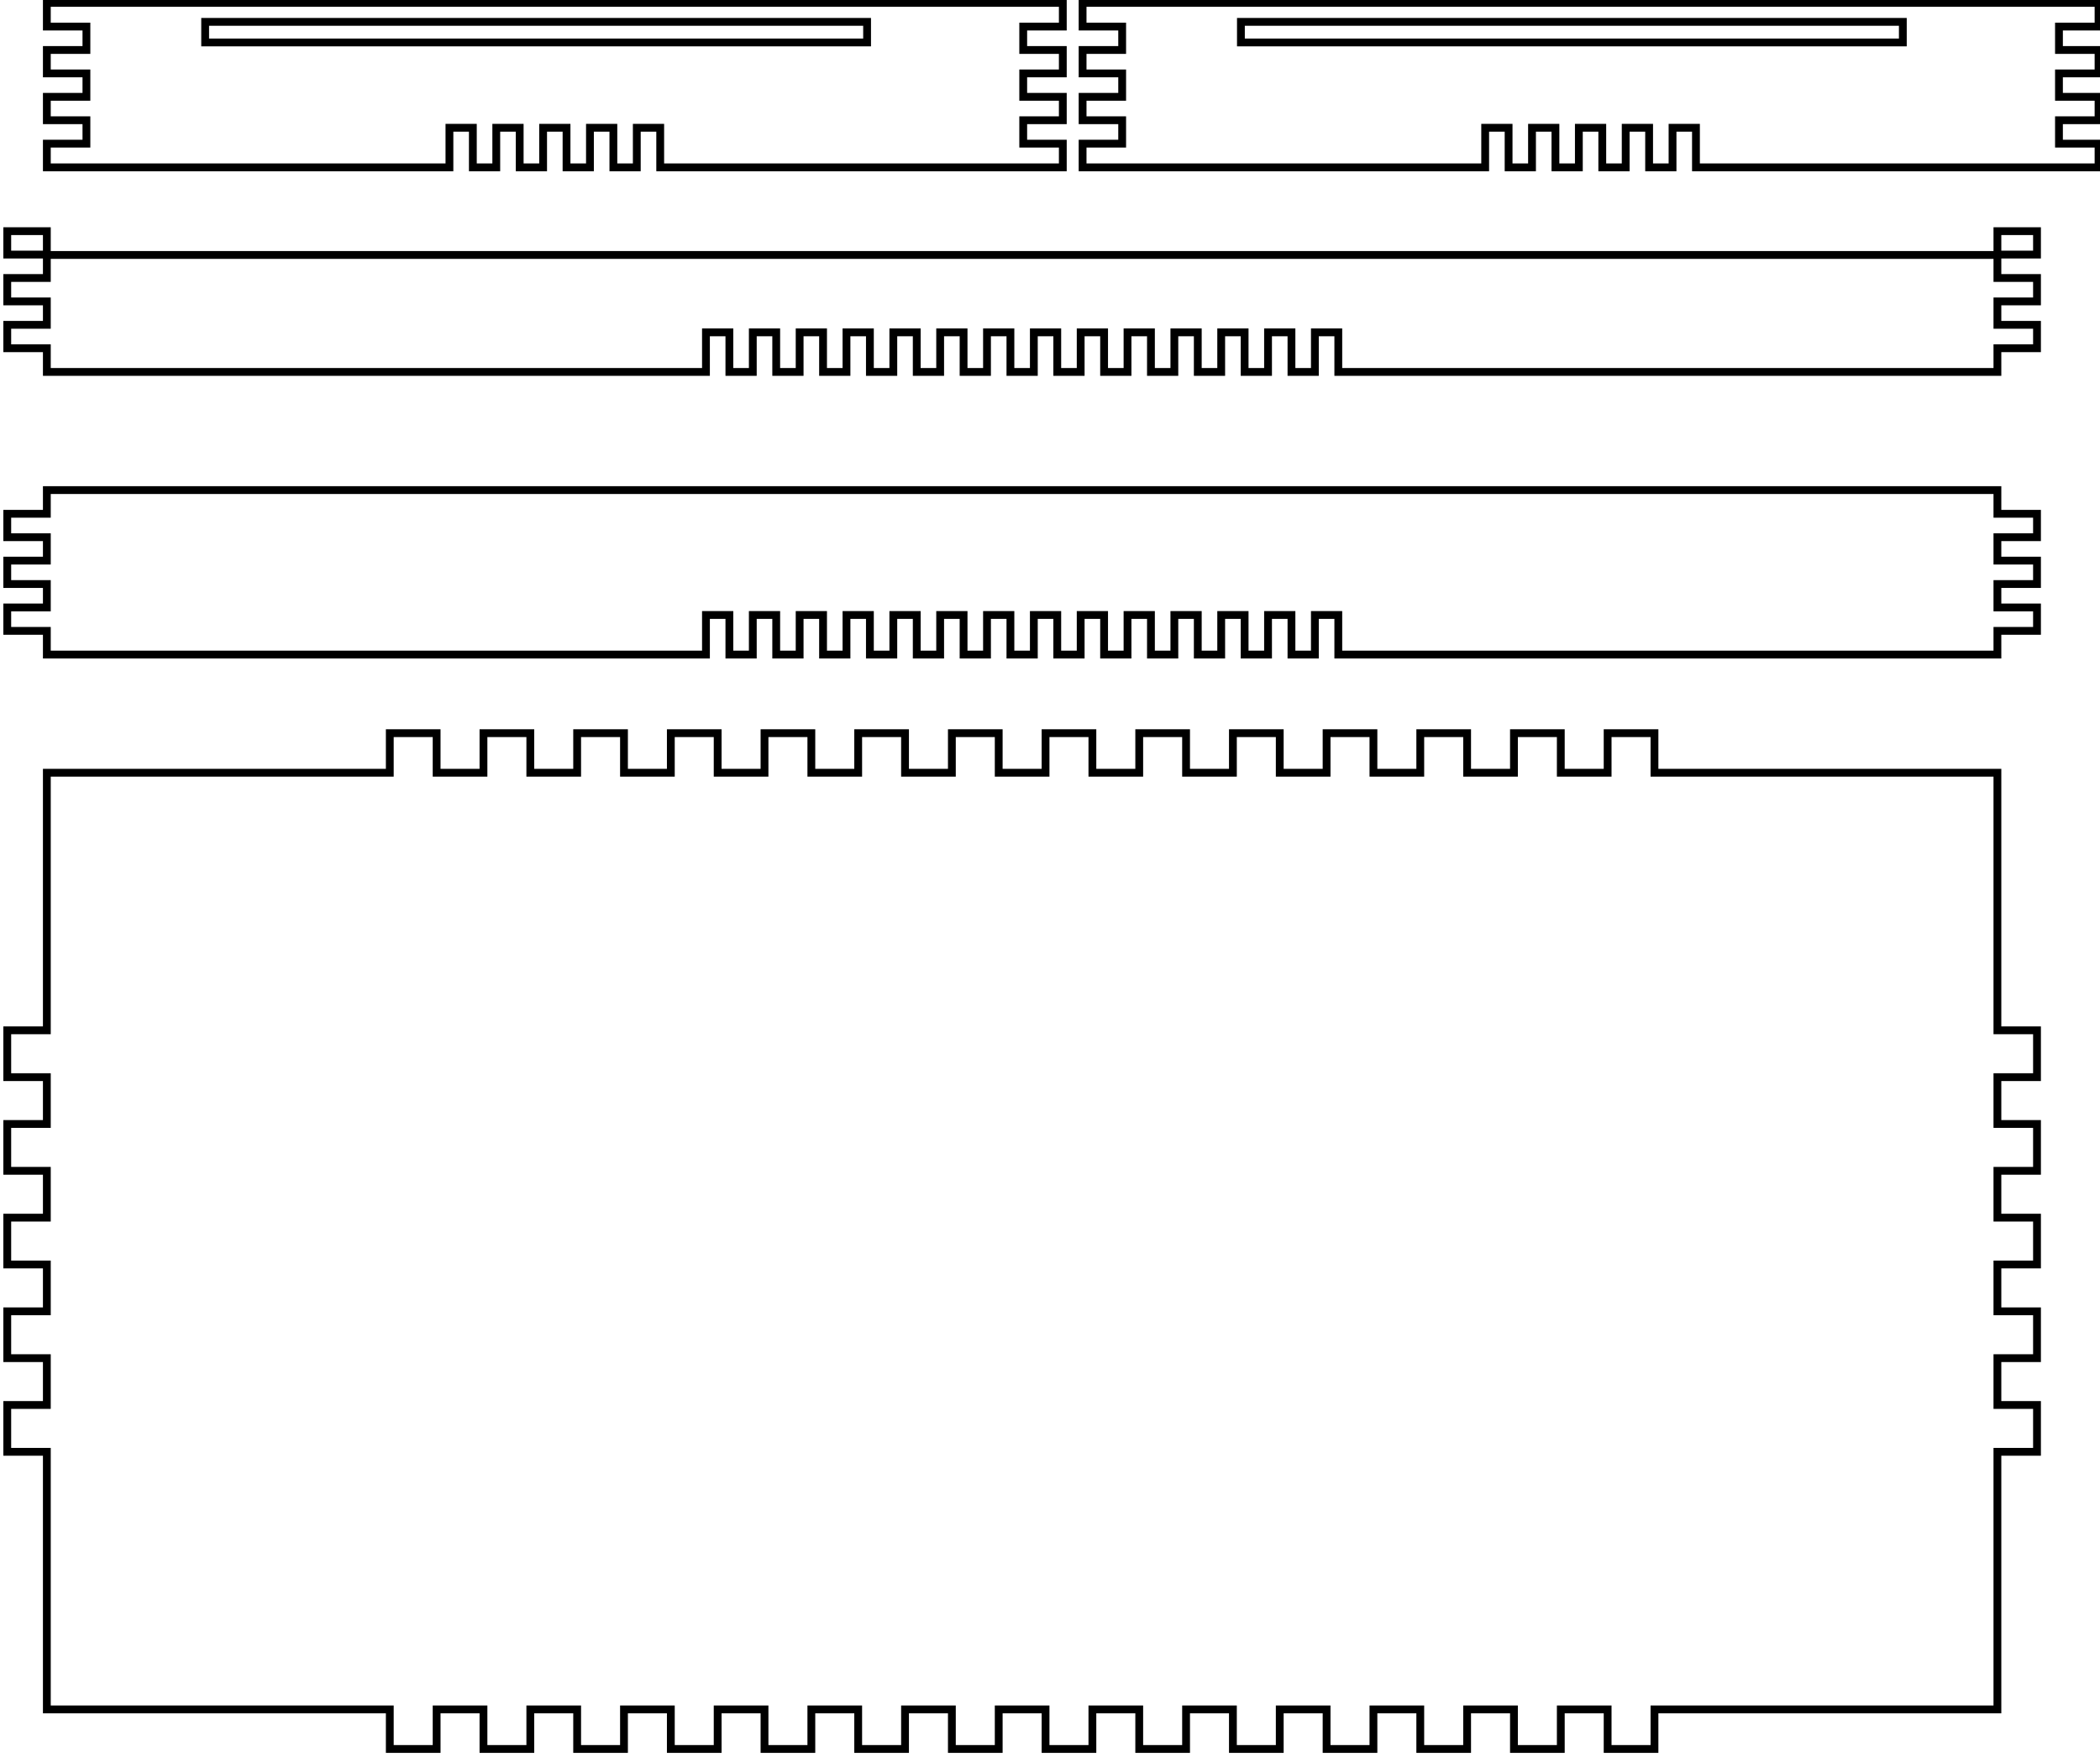
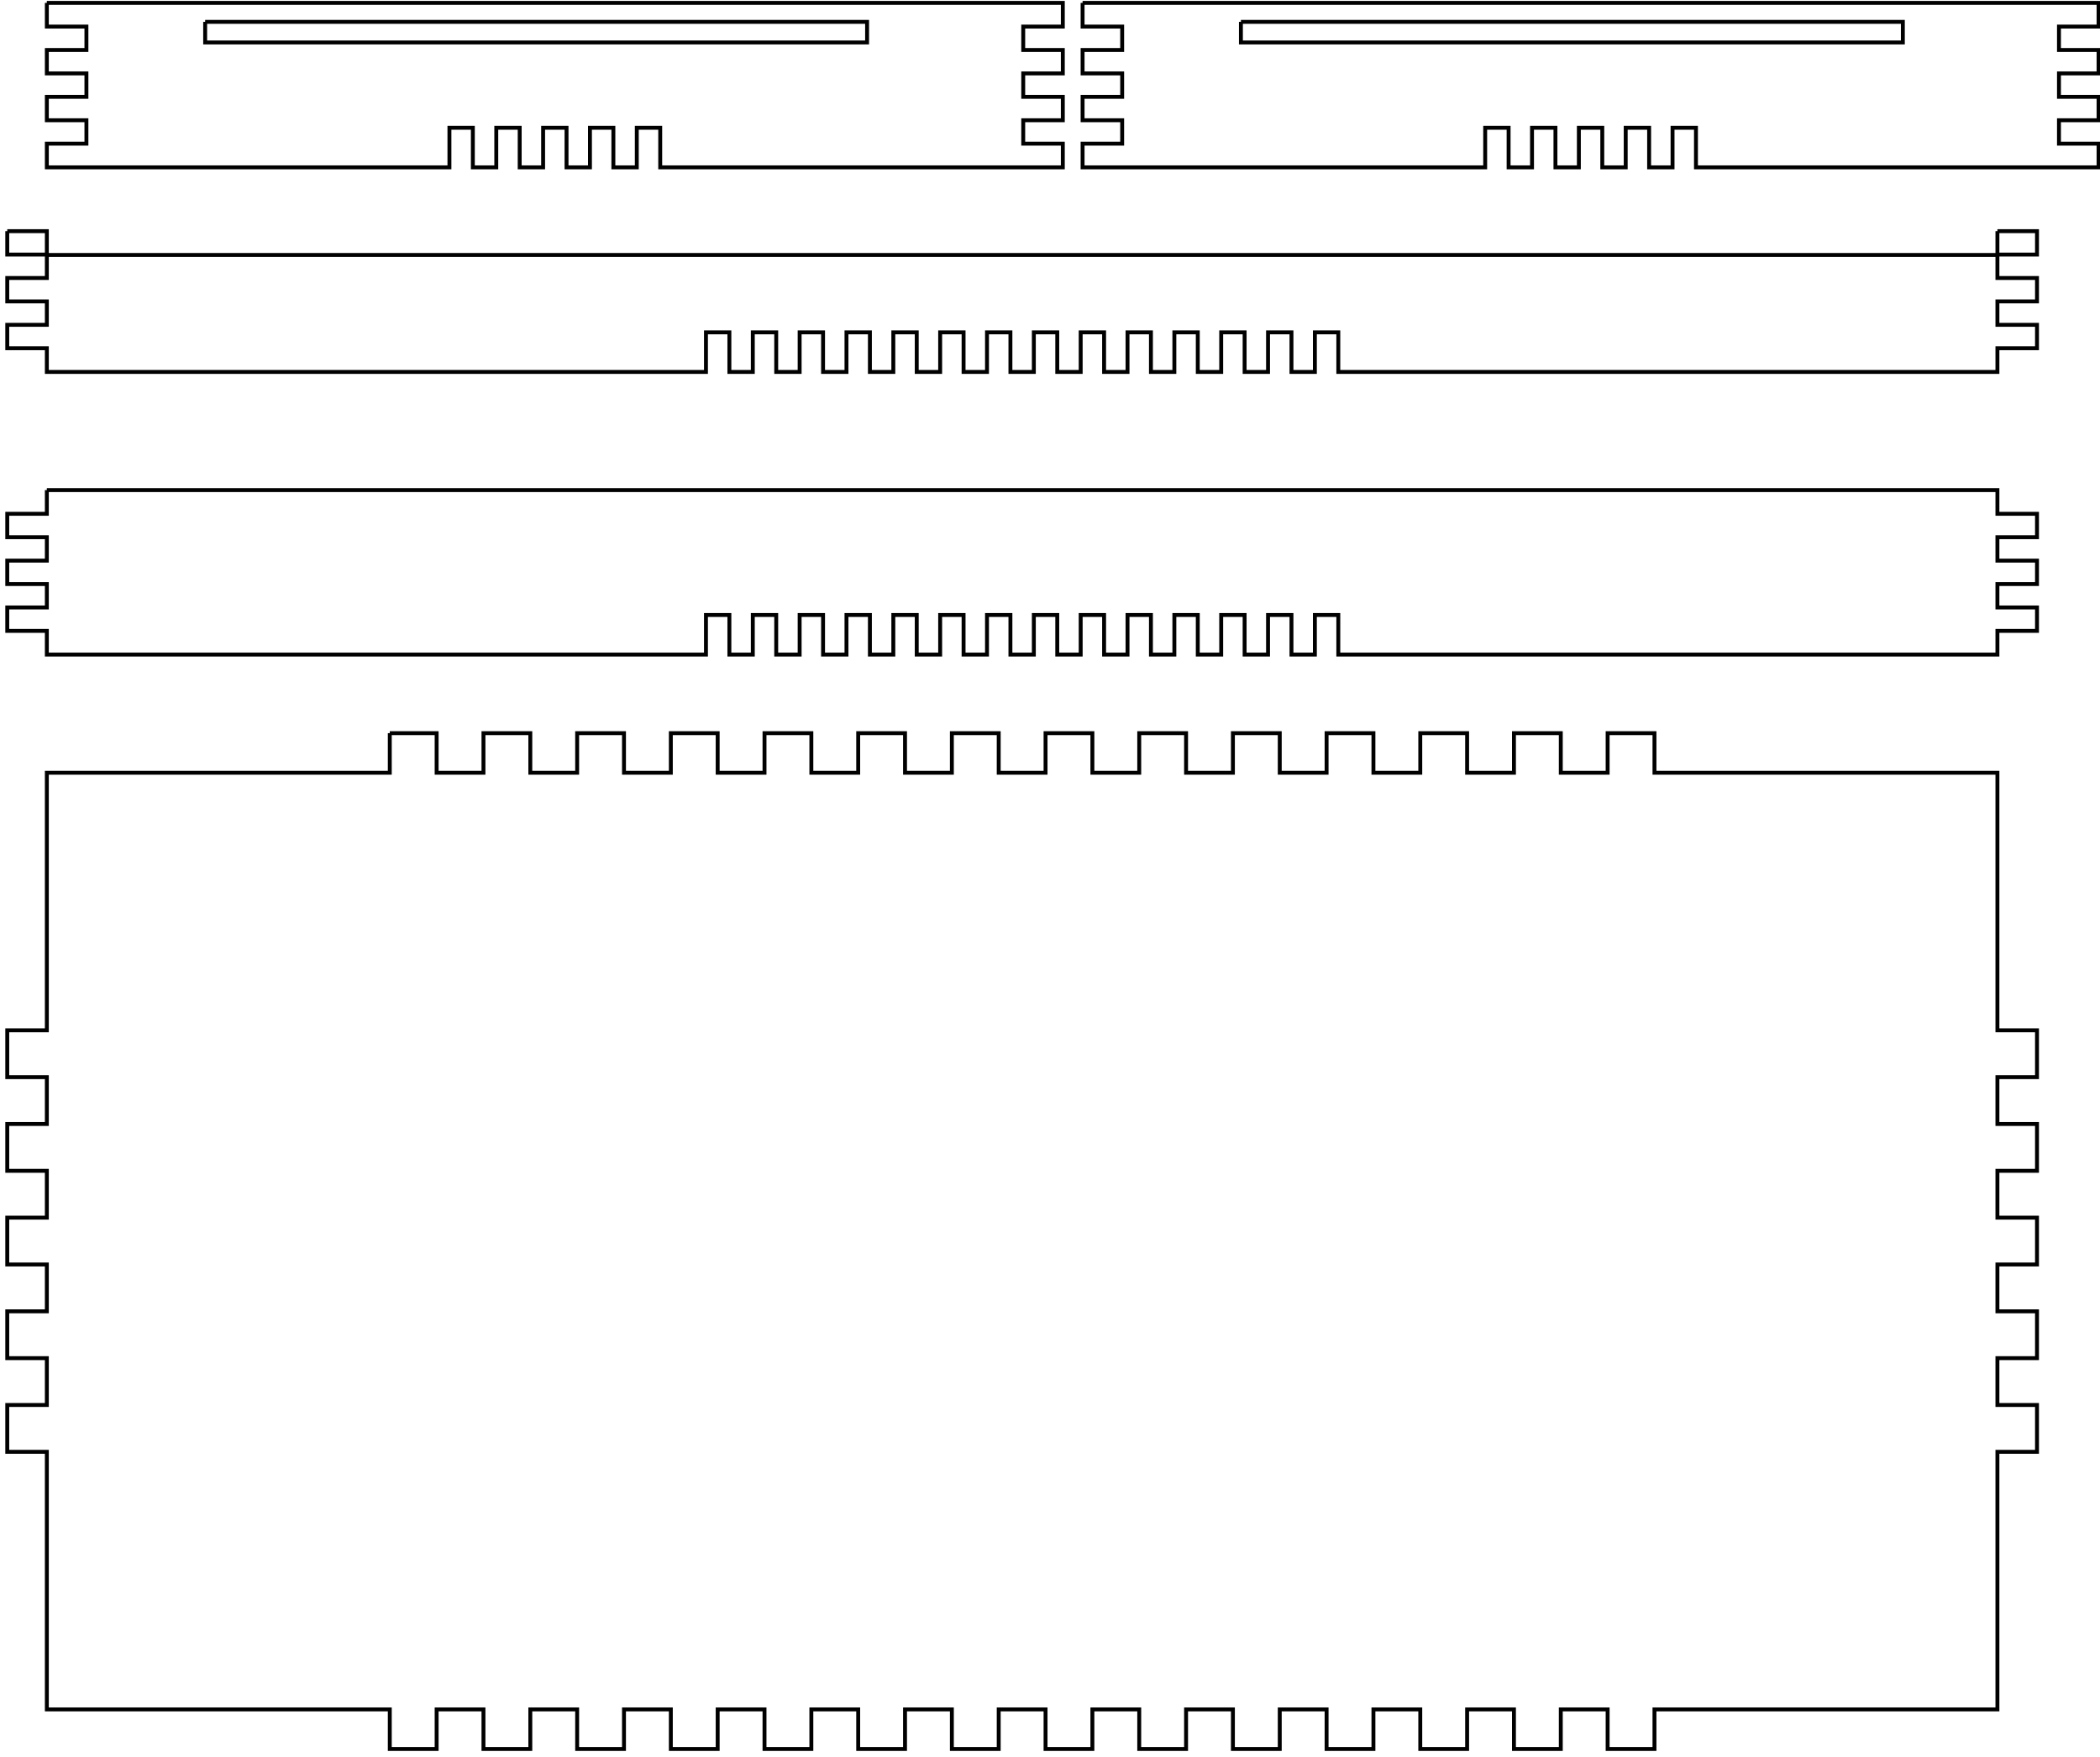
- <svg xmlns="http://www.w3.org/2000/svg" width="269" height="225" viewBox="-6 -219 269 225" version="1.1" id="svg22001">
-   <defs id="defs22009" />
-   <path d="M 6 0.369 L 6 3.404 L 11.07 3.404 L 11.07 6.404 L 6 6.404 L 6 9.404 L 11.07 9.404 L 11.07 12.404 L 6 12.404 L 6 15.404 L 11.07 15.404 L 11.07 18.404 L 6 18.404 L 6 21.439 L 57.57 21.439 L 57.57 16.369 L 60.57 16.369 L 60.57 21.439 L 63.57 21.439 L 63.57 16.369 L 66.57 16.369 L 66.57 21.439 L 69.57 21.439 L 69.57 16.369 L 72.57 16.369 L 72.57 21.439 L 75.57 21.439 L 75.57 16.369 L 78.57 16.369 L 78.57 21.439 L 81.57 21.439 L 81.57 16.369 L 84.57 16.369 L 84.57 21.439 L 136.141 21.439 L 136.141 18.404 L 131.07 18.404 L 131.07 15.404 L 136.141 15.404 L 136.141 12.404 L 131.07 12.404 L 131.07 9.404 L 136.141 9.404 L 136.141 6.404 L 131.07 6.404 L 131.07 3.404 L 136.141 3.404 L 136.141 0.369 L 6 0.369 z M 138.676 0.369 L 138.676 3.404 L 143.744 3.404 L 143.744 6.404 L 138.676 6.404 L 138.676 9.404 L 143.744 9.404 L 143.744 12.404 L 138.676 12.404 L 138.676 15.404 L 143.744 15.404 L 143.744 18.404 L 138.676 18.404 L 138.676 21.439 L 190.244 21.439 L 190.244 16.369 L 193.244 16.369 L 193.244 21.439 L 196.244 21.439 L 196.244 16.369 L 199.244 16.369 L 199.244 21.439 L 202.244 21.439 L 202.244 16.369 L 205.244 16.369 L 205.244 21.439 L 208.244 21.439 L 208.244 16.369 L 211.244 16.369 L 211.244 21.439 L 214.244 21.439 L 214.244 16.369 L 217.244 16.369 L 217.244 21.439 L 268.814 21.439 L 268.814 18.404 L 263.744 18.404 L 263.744 15.404 L 268.814 15.404 L 268.814 12.404 L 263.744 12.404 L 263.744 9.404 L 268.814 9.404 L 268.814 6.404 L 263.744 6.404 L 263.744 3.404 L 268.814 3.404 L 268.814 0.369 L 138.676 0.369 z M 26.279 2.801 L 111.07 2.801 L 111.07 5.439 L 26.279 5.439 L 26.279 2.801 z M 158.955 2.801 L 243.744 2.801 L 243.744 5.439 L 158.955 5.439 L 158.955 2.801 z M 0.93 29.615 L 0.93 32.615 L 6 32.615 L 6 29.615 L 0.93 29.615 z M 255.859 29.615 L 255.859 32.615 L 260.93 32.615 L 260.93 29.615 L 255.859 29.615 z M 6 32.664 L 6 35.615 L 0.93 35.615 L 0.93 38.615 L 6 38.615 L 6 41.615 L 0.93 41.615 L 0.93 44.615 L 6 44.615 L 6 47.65 L 90.43 47.65 L 90.43 42.58 L 93.43 42.58 L 93.43 47.65 L 96.43 47.65 L 96.43 42.58 L 99.43 42.58 L 99.43 47.65 L 102.43 47.65 L 102.43 42.58 L 105.43 42.58 L 105.43 47.65 L 108.43 47.65 L 108.43 42.58 L 111.43 42.58 L 111.43 47.65 L 114.43 47.65 L 114.43 42.58 L 117.43 42.58 L 117.43 47.65 L 120.43 47.65 L 120.43 42.58 L 123.43 42.58 L 123.43 47.65 L 126.43 47.65 L 126.43 42.58 L 129.43 42.58 L 129.43 47.65 L 132.43 47.65 L 132.43 42.58 L 135.43 42.58 L 135.43 47.65 L 138.43 47.65 L 138.43 42.58 L 141.43 42.58 L 141.43 47.65 L 144.43 47.65 L 144.43 42.58 L 147.43 42.58 L 147.43 47.65 L 150.43 47.65 L 150.43 42.58 L 153.43 42.58 L 153.43 47.65 L 156.43 47.65 L 156.43 42.58 L 159.43 42.58 L 159.43 47.65 L 162.43 47.65 L 162.43 42.58 L 165.43 42.58 L 165.43 47.65 L 168.43 47.65 L 168.43 42.58 L 171.43 42.58 L 171.43 47.65 L 255.859 47.65 L 255.859 44.615 L 260.93 44.615 L 260.93 41.615 L 255.859 41.615 L 255.859 38.615 L 260.93 38.615 L 260.93 35.615 L 255.859 35.615 L 255.859 32.664 L 6 32.664 z M 6 62.789 L 6 65.824 L 0.93 65.824 L 0.93 68.824 L 6 68.824 L 6 71.824 L 0.93 71.824 L 0.93 74.824 L 6 74.824 L 6 77.824 L 0.93 77.824 L 0.93 80.824 L 6 80.824 L 6 83.859 L 90.43 83.859 L 90.43 78.789 L 93.43 78.789 L 93.43 83.859 L 96.43 83.859 L 96.43 78.789 L 99.43 78.789 L 99.43 83.859 L 102.43 83.859 L 102.43 78.789 L 105.43 78.789 L 105.43 83.859 L 108.43 83.859 L 108.43 78.789 L 111.43 78.789 L 111.43 83.859 L 114.43 83.859 L 114.43 78.789 L 117.43 78.789 L 117.43 83.859 L 120.43 83.859 L 120.43 78.789 L 123.43 78.789 L 123.43 83.859 L 126.43 83.859 L 126.43 78.789 L 129.43 78.789 L 129.43 83.859 L 132.43 83.859 L 132.43 78.789 L 135.43 78.789 L 135.43 83.859 L 138.43 83.859 L 138.43 78.789 L 141.43 78.789 L 141.43 83.859 L 144.43 83.859 L 144.43 78.789 L 147.43 78.789 L 147.43 83.859 L 150.43 83.859 L 150.43 78.789 L 153.43 78.789 L 153.43 83.859 L 156.43 83.859 L 156.43 78.789 L 159.43 78.789 L 159.43 83.859 L 162.43 83.859 L 162.43 78.789 L 165.43 78.789 L 165.43 83.859 L 168.43 83.859 L 168.43 78.789 L 171.43 78.789 L 171.43 83.859 L 255.859 83.859 L 255.859 80.824 L 260.93 80.824 L 260.93 77.824 L 255.859 77.824 L 255.859 74.824 L 260.93 74.824 L 260.93 71.824 L 255.859 71.824 L 255.859 68.824 L 260.93 68.824 L 260.93 65.824 L 255.859 65.824 L 255.859 62.789 L 6 62.789 z M 49.93 93.93 L 49.93 99 L 6 99 L 6 132 L 0.93 132 L 0.93 138 L 6 138 L 6 144 L 0.93 144 L 0.93 150 L 6 150 L 6 156 L 0.93 156 L 0.93 162 L 6 162 L 6 168 L 0.93 168 L 0.93 174 L 6 174 L 6 180 L 0.93 180 L 0.93 186 L 6 186 L 6 219 L 49.93 219 L 49.93 224.07 L 55.93 224.07 L 55.93 219 L 61.93 219 L 61.93 224.07 L 67.93 224.07 L 67.93 219 L 73.93 219 L 73.93 224.07 L 79.93 224.07 L 79.93 219 L 85.93 219 L 85.93 224.07 L 91.93 224.07 L 91.93 219 L 97.93 219 L 97.93 224.07 L 103.93 224.07 L 103.93 219 L 109.93 219 L 109.93 224.07 L 115.93 224.07 L 115.93 219 L 121.93 219 L 121.93 224.07 L 127.93 224.07 L 127.93 219 L 133.93 219 L 133.93 224.07 L 139.93 224.07 L 139.93 219 L 145.93 219 L 145.93 224.07 L 151.93 224.07 L 151.93 219 L 157.93 219 L 157.93 224.07 L 163.93 224.07 L 163.93 219 L 169.93 219 L 169.93 224.07 L 175.93 224.07 L 175.93 219 L 181.93 219 L 181.93 224.07 L 187.93 224.07 L 187.93 219 L 193.93 219 L 193.93 224.07 L 199.93 224.07 L 199.93 219 L 205.93 219 L 205.93 224.07 L 211.93 224.07 L 211.93 219 L 255.859 219 L 255.859 186 L 260.93 186 L 260.93 180 L 255.859 180 L 255.859 174 L 260.93 174 L 260.93 168 L 255.859 168 L 255.859 162 L 260.93 162 L 260.93 156 L 255.859 156 L 255.859 150 L 260.93 150 L 260.93 144 L 255.859 144 L 255.859 138 L 260.93 138 L 260.93 132 L 255.859 132 L 255.859 99 L 211.93 99 L 211.93 93.93 L 205.93 93.93 L 205.93 99 L 199.93 99 L 199.93 93.93 L 193.93 93.93 L 193.93 99 L 187.93 99 L 187.93 93.93 L 181.93 93.93 L 181.93 99 L 175.93 99 L 175.93 93.93 L 169.93 93.93 L 169.93 99 L 163.93 99 L 163.93 93.93 L 157.93 93.93 L 157.93 99 L 151.93 99 L 151.93 93.93 L 145.93 93.93 L 145.93 99 L 139.93 99 L 139.93 93.93 L 133.93 93.93 L 133.93 99 L 127.93 99 L 127.93 93.93 L 121.93 93.93 L 121.93 99 L 115.93 99 L 115.93 93.93 L 109.93 93.93 L 109.93 99 L 103.93 99 L 103.93 93.93 L 97.93 93.93 L 97.93 99 L 91.93 99 L 91.93 93.93 L 85.93 93.93 L 85.93 99 L 79.93 99 L 79.93 93.93 L 73.93 93.93 L 73.93 99 L 67.93 99 L 67.93 93.93 L 61.93 93.93 L 61.93 99 L 55.93 99 L 55.93 93.93 L 49.93 93.93 z " transform="translate(-6,-219)" id="path22005" style="stroke:#000000;stroke-opacity:1;fill:none" />
+ <svg xmlns="http://www.w3.org/2000/svg" width="269mm" height="225mm" viewBox="-6 -219 269 225" version="1.1" id="svg6111">
+   <defs id="defs6119" />
+   <path id="path6115" transform="matrix(0.2822222,0,0,0.2822222,-6,-219)" d="M21.26 1.311L21.26 12.064L39.225 12.064L39.225 22.695L21.26 22.695L21.26 33.324L39.225 33.324L39.225 43.955L21.26 43.955L21.26 54.584L39.225 54.584L39.225 65.215L21.26 65.215L21.26 75.969L203.988 75.969L203.988 58.004L214.617 58.004L214.617 75.969L225.248 75.969L225.248 58.004L235.879 58.004L235.879 75.969L246.508 75.969L246.508 58.004L257.139 58.004L257.139 75.969L267.768 75.969L267.768 58.004L278.398 58.004L278.398 75.969L289.027 75.969L289.027 58.004L299.658 58.004L299.658 75.969L482.387 75.969L482.387 65.215L464.422 65.215L464.422 54.584L482.387 54.584L482.387 43.955L464.422 43.955L464.422 33.324L482.387 33.324L482.387 22.695L464.422 22.695L464.422 12.064L482.387 12.064L482.387 1.311L21.26 1.311L21.26 1.311M491.367 1.311L491.367 12.064L509.332 12.064L509.332 22.695L491.367 22.695L491.367 33.324L509.332 33.324L509.332 43.955L491.367 43.955L491.367 54.584L509.332 54.584L509.332 65.215L491.367 65.215L491.367 75.969L674.096 75.969L674.096 58.004L684.727 58.004L684.727 75.969L695.355 75.969L695.355 58.004L705.986 58.004L705.986 75.969L716.615 75.969L716.615 58.004L727.246 58.004L727.246 75.969L737.877 75.969L737.877 58.004L748.506 58.004L748.506 75.969L759.137 75.969L759.137 58.004L769.766 58.004L769.766 75.969L952.494 75.969L952.494 65.215L934.529 65.215L934.529 54.584L952.494 54.584L952.494 43.955L934.529 43.955L934.529 33.324L952.494 33.324L952.494 22.695L934.529 22.695L934.529 12.064L952.494 12.064L952.494 1.311L491.367 1.311L491.367 1.311M93.117 9.922L393.555 9.922L393.555 19.275L93.117 19.275L93.117 9.922L93.117 9.922M563.227 9.922L863.664 9.922L863.664 19.275L563.227 19.275L563.227 9.922L563.227 9.922M3.295 104.936L3.295 115.564L21.26 115.564L21.26 104.936L3.295 104.936L3.295 104.936M906.59 104.936L906.59 115.564L924.555 115.564L924.555 104.936L906.59 104.936L906.59 104.936M21.26 115.738L21.26 126.195L3.295 126.195L3.295 136.824L21.26 136.824L21.26 147.455L3.295 147.455L3.295 158.084L21.26 158.084L21.26 168.838L320.422 168.838L320.422 150.873L331.051 150.873L331.051 168.838L341.682 168.838L341.682 150.873L352.311 150.873L352.311 168.838L362.941 168.838L362.941 150.873L373.57 150.873L373.57 168.838L384.201 168.838L384.201 150.873L394.83 150.873L394.83 168.838L405.461 168.838L405.461 150.873L416.09 150.873L416.09 168.838L426.721 168.838L426.721 150.873L437.35 150.873L437.35 168.838L447.98 168.838L447.98 150.873L458.609 150.873L458.609 168.838L469.24 168.838L469.24 150.873L479.869 150.873L479.869 168.838L490.5 168.838L490.5 150.873L501.131 150.873L501.131 168.838L511.76 168.838L511.76 150.873L522.391 150.873L522.391 168.838L533.02 168.838L533.02 150.873L543.65 150.873L543.65 168.838L554.279 168.838L554.279 150.873L564.91 150.873L564.91 168.838L575.539 168.838L575.539 150.873L586.17 150.873L586.17 168.838L596.799 168.838L596.799 150.873L607.43 150.873L607.43 168.838L906.59 168.838L906.59 158.084L924.555 158.084L924.555 147.455L906.59 147.455L906.59 136.824L924.555 136.824L924.555 126.195L906.59 126.195L906.59 115.738L21.26 115.738L21.26 115.738M21.26 222.484L21.26 233.238L3.295 233.238L3.295 243.867L21.26 243.867L21.26 254.498L3.295 254.498L3.295 265.129L21.26 265.129L21.26 275.758L3.295 275.758L3.295 286.389L21.26 286.389L21.26 297.143L320.422 297.143L320.422 279.178L331.051 279.178L331.051 297.143L341.682 297.143L341.682 279.178L352.311 279.178L352.311 297.143L362.941 297.143L362.941 279.178L373.57 279.178L373.57 297.143L384.201 297.143L384.201 279.178L394.83 279.178L394.83 297.143L405.461 297.143L405.461 279.178L416.09 279.178L416.09 297.143L426.721 297.143L426.721 279.178L437.35 279.178L437.35 297.143L447.98 297.143L447.98 279.178L458.609 279.178L458.609 297.143L469.24 297.143L469.24 279.178L479.869 279.178L479.869 297.143L490.5 297.143L490.5 279.178L501.131 279.178L501.131 297.143L511.76 297.143L511.76 279.178L522.391 279.178L522.391 297.143L533.02 297.143L533.02 279.178L543.65 279.178L543.65 297.143L554.279 297.143L554.279 279.178L564.91 279.178L564.91 297.143L575.539 297.143L575.539 279.178L586.17 279.178L586.17 297.143L596.799 297.143L596.799 279.178L607.43 279.178L607.43 297.143L906.59 297.143L906.59 286.389L924.555 286.389L924.555 275.758L906.59 275.758L906.59 265.129L924.555 265.129L924.555 254.498L906.59 254.498L906.59 243.867L924.555 243.867L924.555 233.238L906.59 233.238L906.59 222.484L21.26 222.484L21.26 222.484M176.918 332.822L176.918 350.787L21.26 350.787L21.26 467.717L3.295 467.717L3.295 488.977L21.26 488.977L21.26 510.236L3.295 510.236L3.295 531.496L21.26 531.496L21.26 552.756L3.295 552.756L3.295 574.016L21.26 574.016L21.26 595.275L3.295 595.275L3.295 616.535L21.26 616.535L21.26 637.795L3.295 637.795L3.295 659.055L21.26 659.055L21.26 775.984L176.918 775.984L176.918 793.949L198.178 793.949L198.178 775.984L219.438 775.984L219.438 793.949L240.697 793.949L240.697 775.984L261.957 775.984L261.957 793.949L283.217 793.949L283.217 775.984L304.477 775.984L304.477 793.949L325.736 793.949L325.736 775.984L346.996 775.984L346.996 793.949L368.256 793.949L368.256 775.984L389.516 775.984L389.516 793.949L410.775 793.949L410.775 775.984L432.035 775.984L432.035 793.949L453.295 793.949L453.295 775.984L474.555 775.984L474.555 793.949L495.814 793.949L495.814 775.984L517.074 775.984L517.074 793.949L538.334 793.949L538.334 775.984L559.594 775.984L559.594 793.949L580.854 793.949L580.854 775.984L602.113 775.984L602.113 793.949L623.373 793.949L623.373 775.984L644.635 775.984L644.635 793.949L665.895 793.949L665.895 775.984L687.154 775.984L687.154 793.949L708.414 793.949L708.414 775.984L729.674 775.984L729.674 793.949L750.934 793.949L750.934 775.984L906.59 775.984L906.59 659.055L924.555 659.055L924.555 637.795L906.59 637.795L906.59 616.535L924.555 616.535L924.555 595.275L906.59 595.275L906.59 574.016L924.555 574.016L924.555 552.756L906.59 552.756L906.59 531.496L924.555 531.496L924.555 510.236L906.59 510.236L906.59 488.977L924.555 488.977L924.555 467.717L906.59 467.717L906.59 350.787L750.934 350.787L750.934 332.822L729.674 332.822L729.674 350.787L708.414 350.787L708.414 332.822L687.154 332.822L687.154 350.787L665.895 350.787L665.895 332.822L644.635 332.822L644.635 350.787L623.373 350.787L623.373 332.822L602.113 332.822L602.113 350.787L580.854 350.787L580.854 332.822L559.594 332.822L559.594 350.787L538.334 350.787L538.334 332.822L517.074 332.822L517.074 350.787L495.814 350.787L495.814 332.822L474.555 332.822L474.555 350.787L453.295 350.787L453.295 332.822L432.035 332.822L432.035 350.787L410.775 350.787L410.775 332.822L389.516 332.822L389.516 350.787L368.256 350.787L368.256 332.822L346.996 332.822L346.996 350.787L325.736 350.787L325.736 332.822L304.477 332.822L304.477 350.787L283.217 350.787L283.217 332.822L261.957 332.822L261.957 350.787L240.697 350.787L240.697 332.822L219.438 332.822L219.438 350.787L198.178 350.787L198.178 332.822L176.918 332.822L176.918 332.822" style="fill:none;stroke:#000000;stroke-width:1.772" />
</svg>
